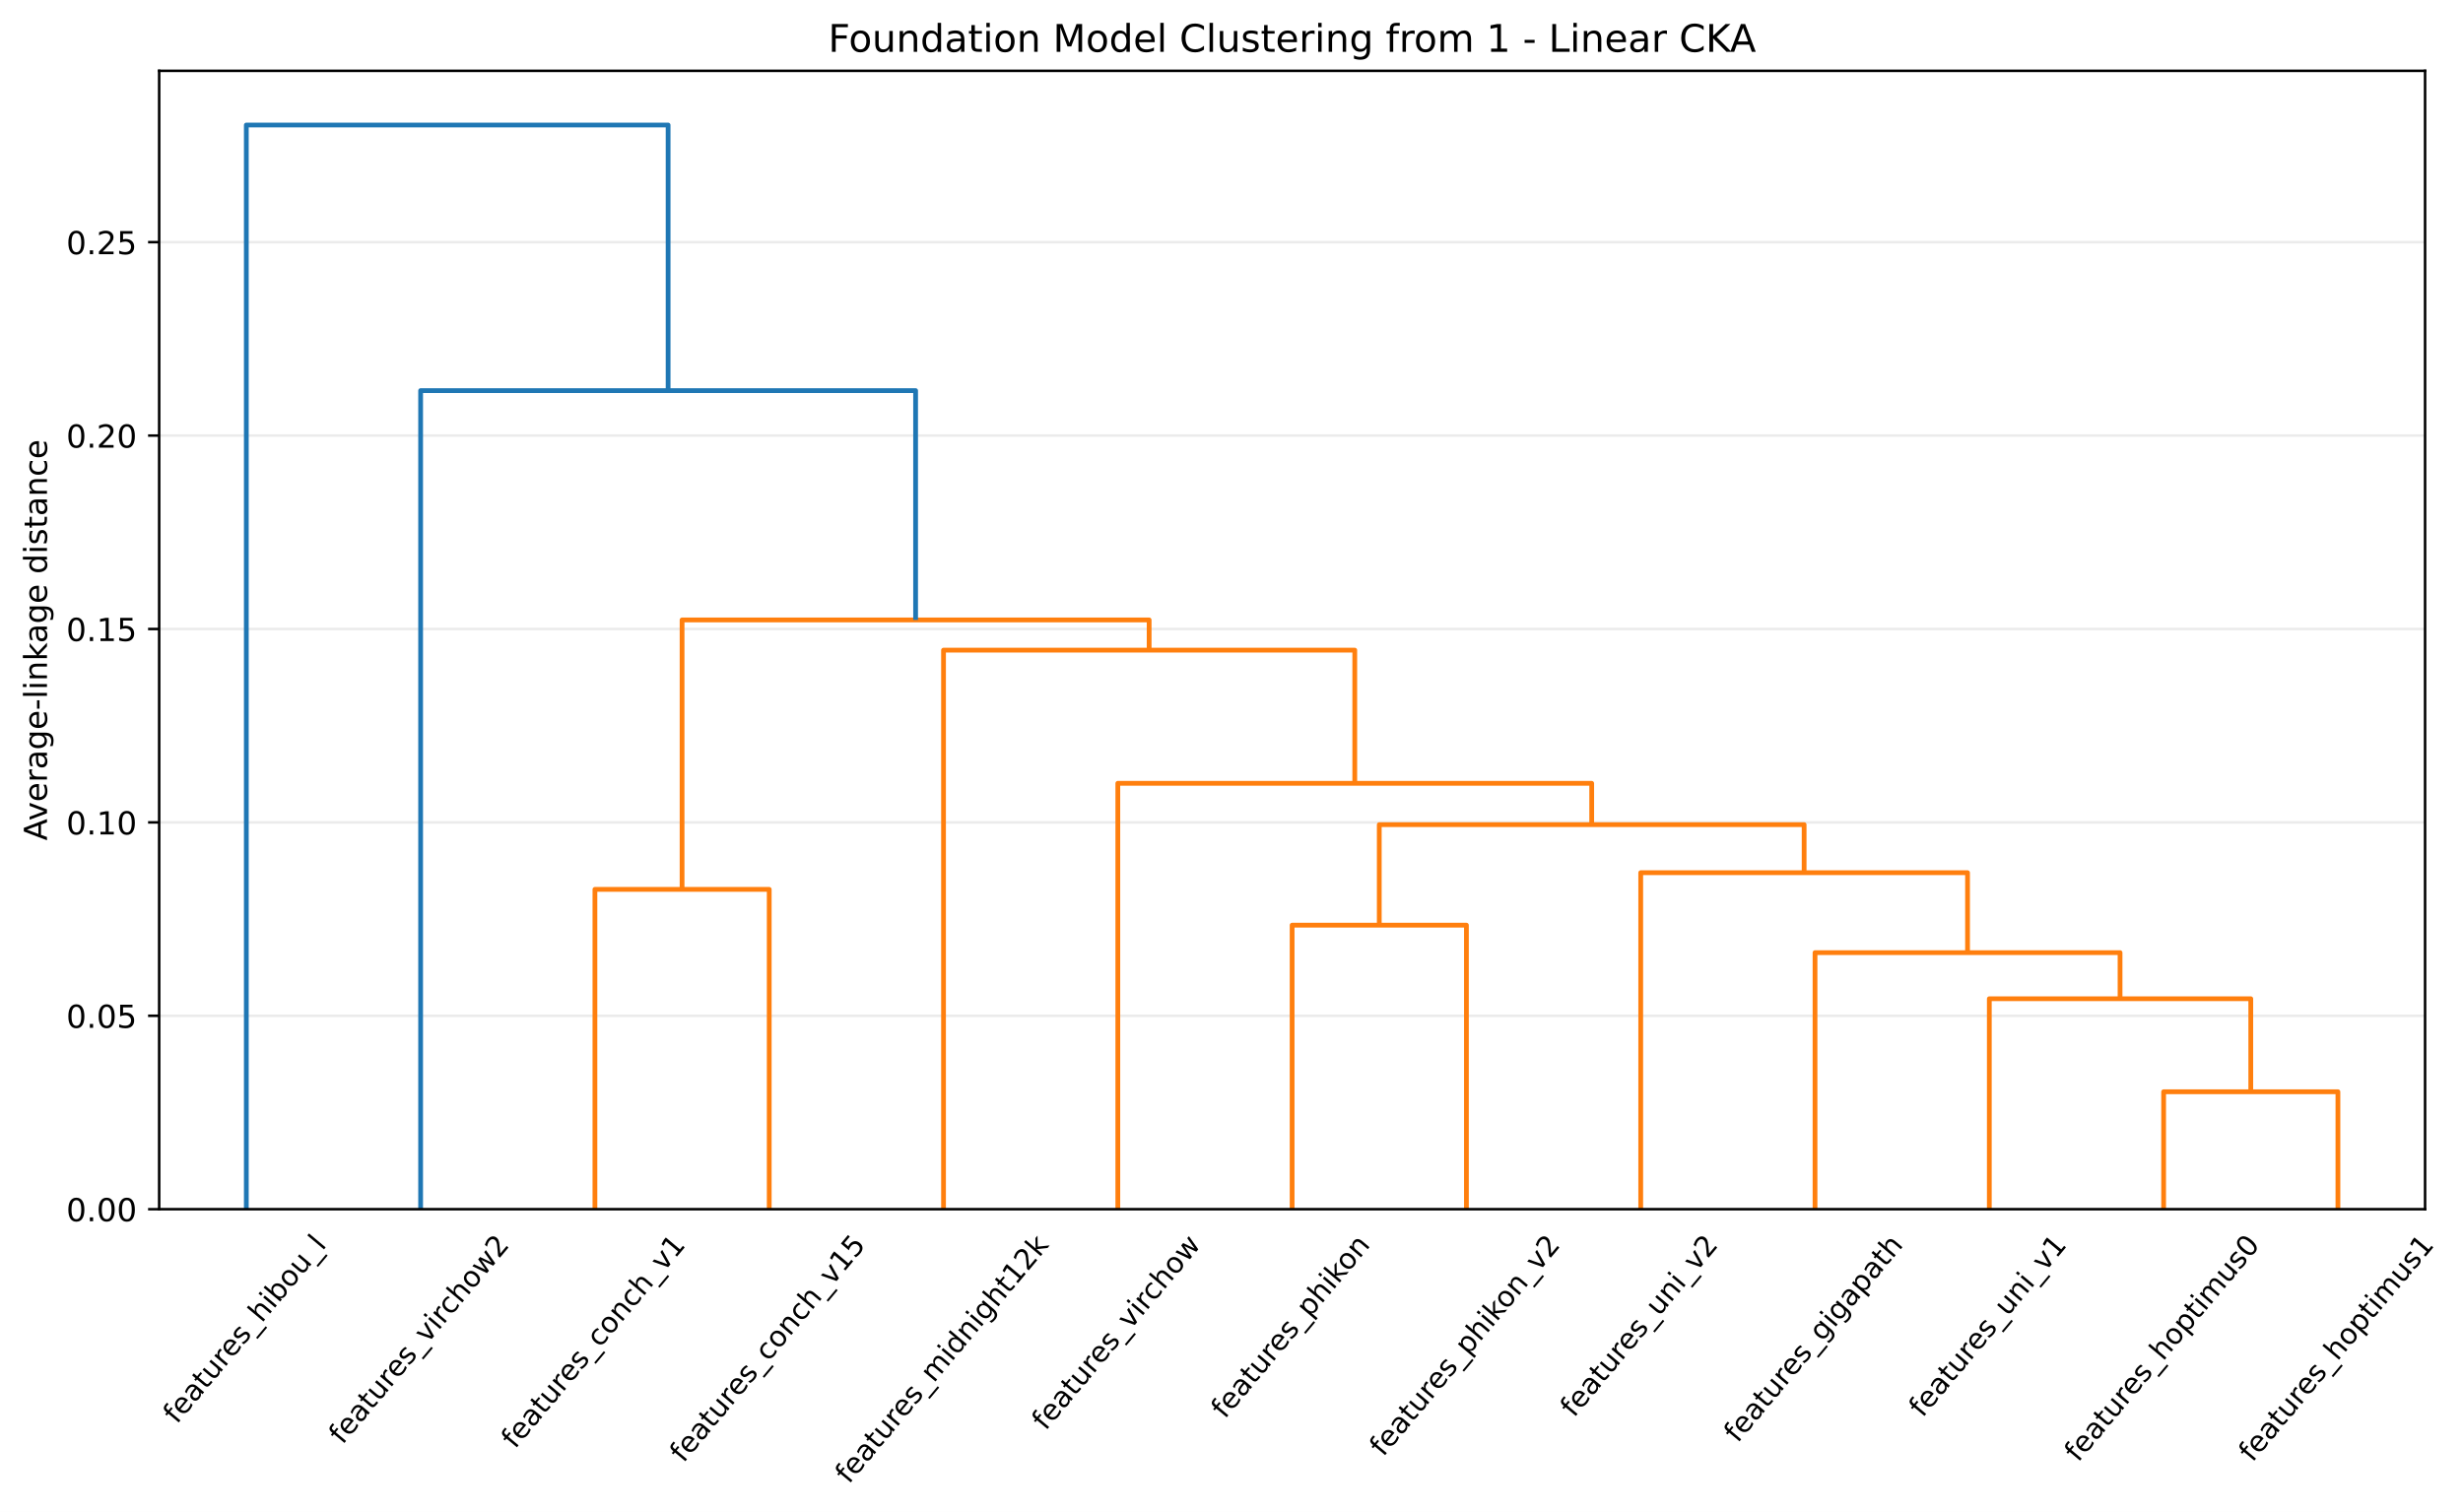
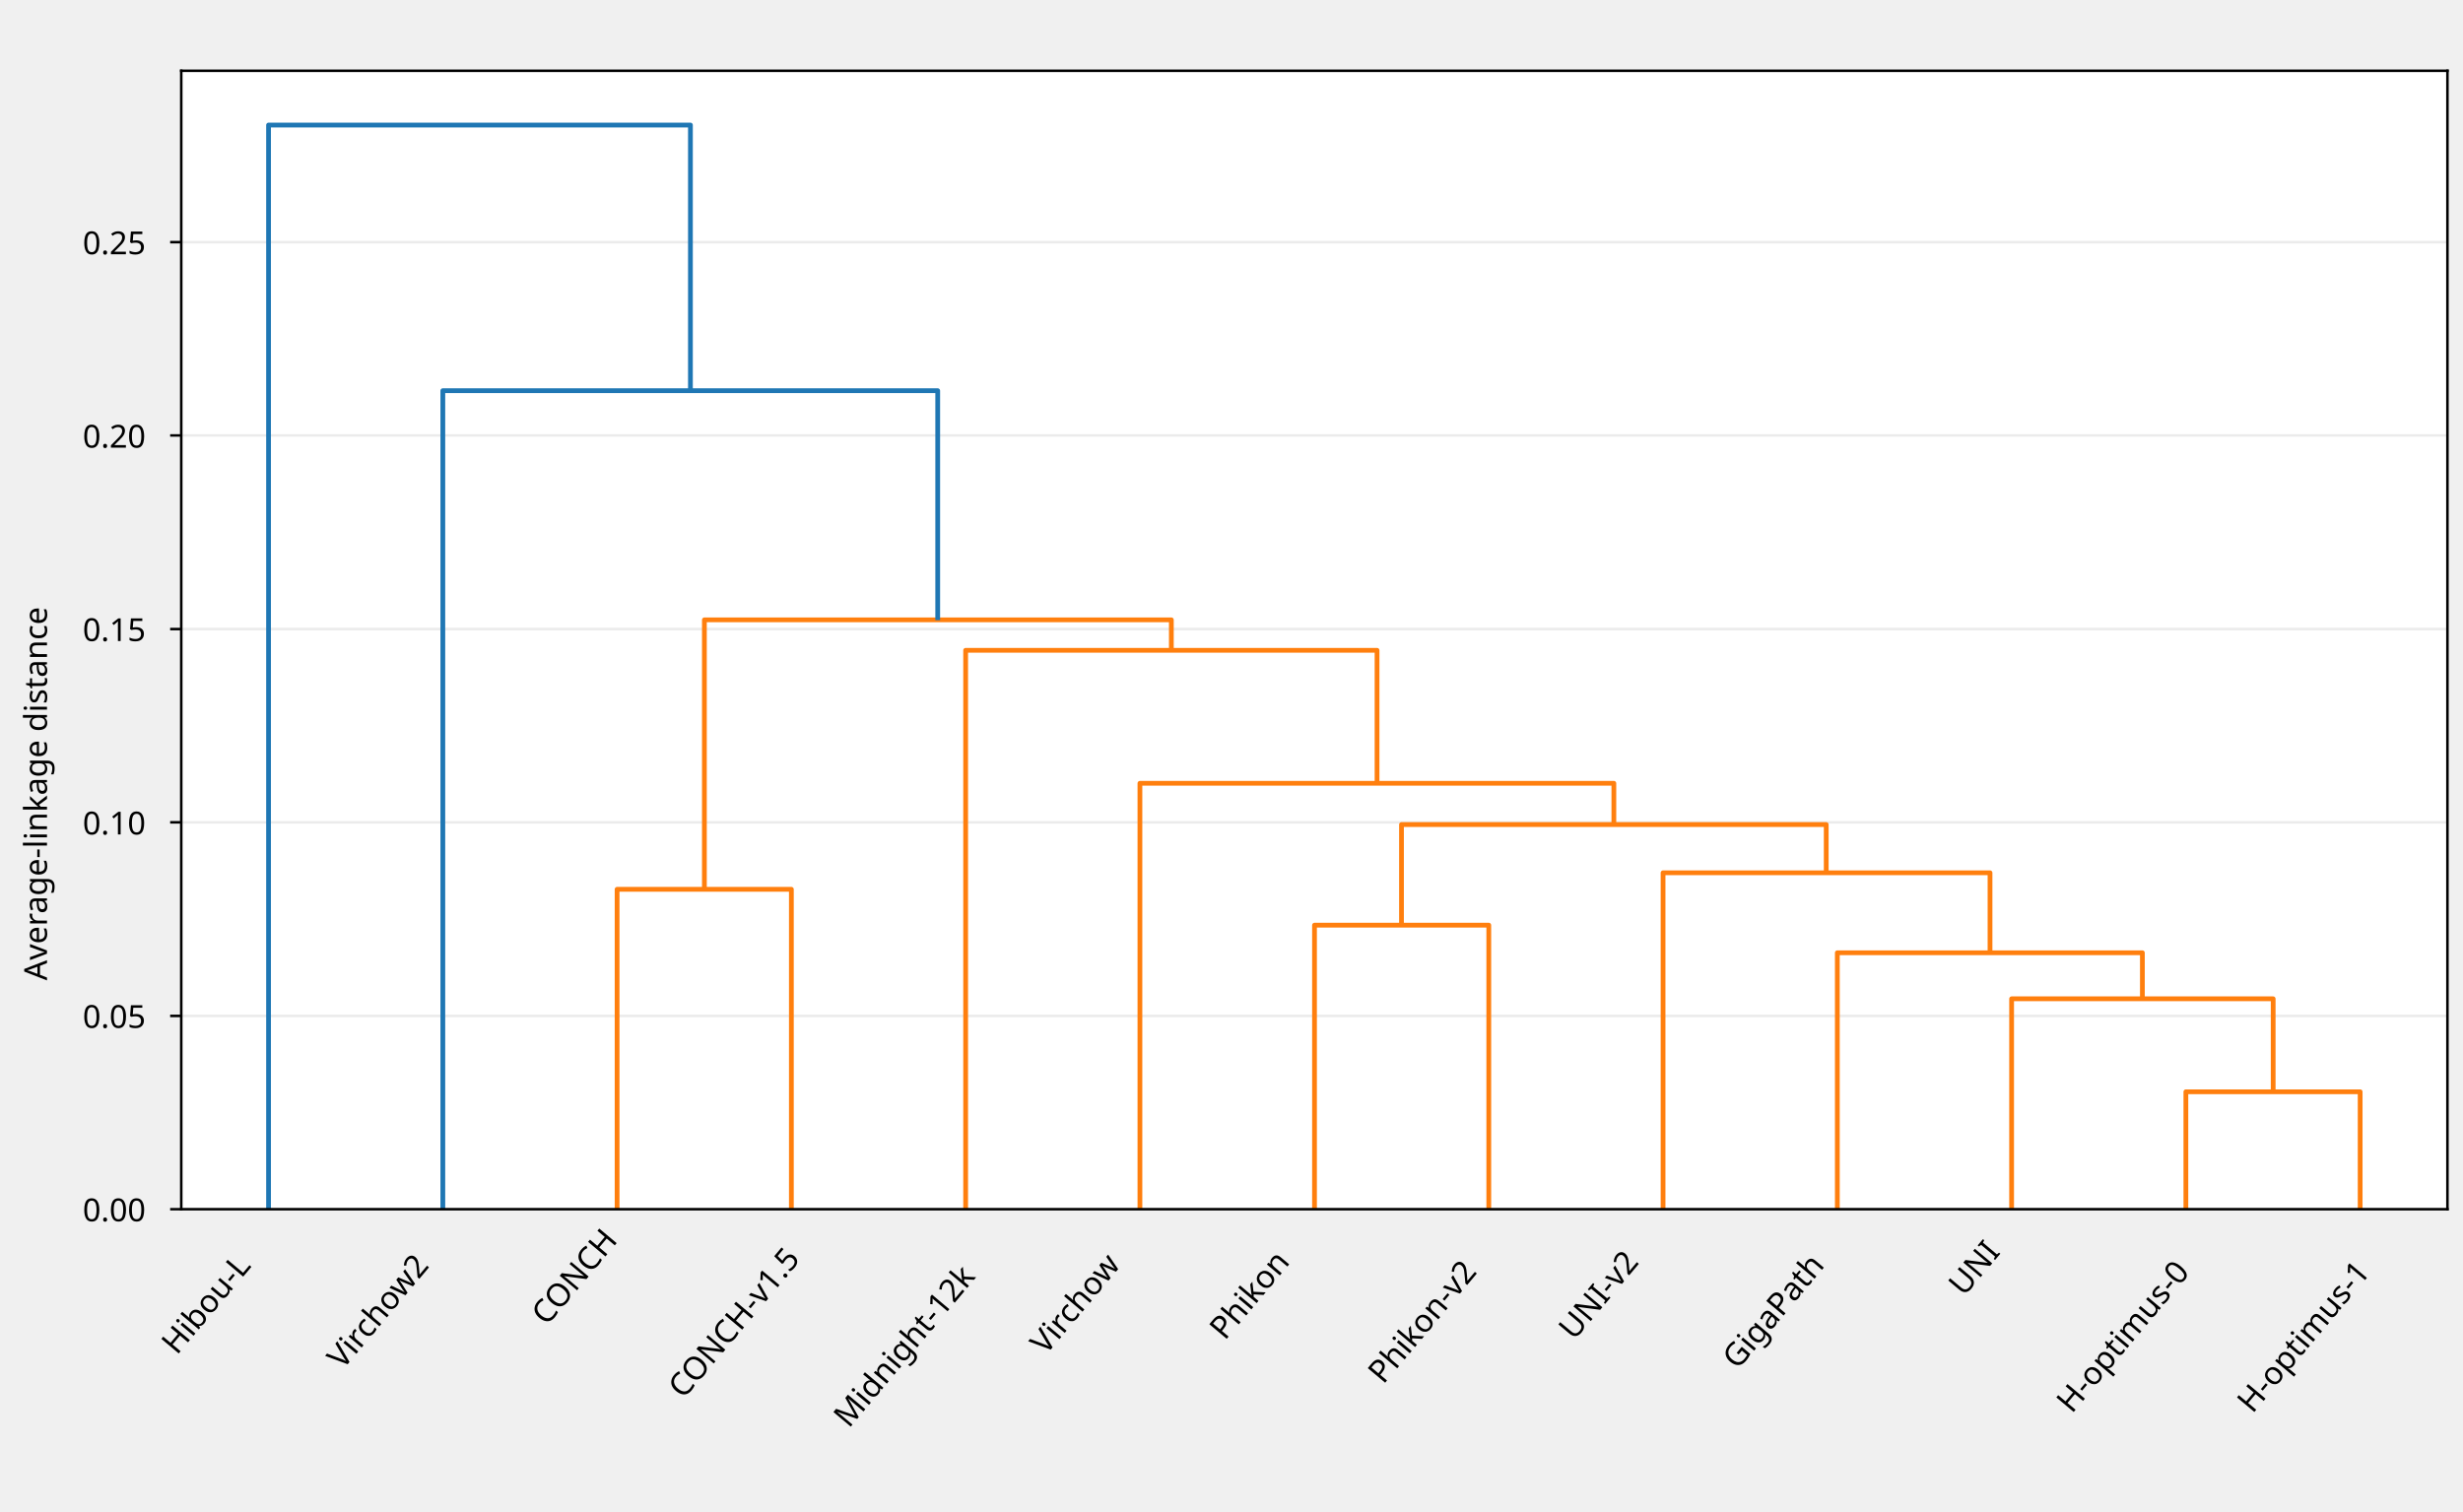
- <svg xmlns="http://www.w3.org/2000/svg" xmlns:xlink="http://www.w3.org/1999/xlink" width="775.92pt" height="476.4pt" viewBox="0 0 775.92 476.4" version="1.1">
-   <defs>
-     <style type="text/css">*{stroke-linejoin: round; stroke-linecap: butt}</style>
-   </defs>
-   <g id="figure_1">
-     <g id="patch_1">
-       <path d="M 0 476.4  L 775.92 476.4  L 775.92 0  L 0 0  z " style="fill: #ffffff" />
-     </g>
-     <g id="axes_1">
-       <g id="patch_2">
-         <path d="M 50.144 381.006  L 763.973 381.006  L 763.973 22.318  L 50.144 22.318  z " style="fill: #ffffff" />
-       </g>
-       <g id="matplotlib.axis_1">
-         <g id="xtick_1">
-           <g id="text_1">
-             <text style="font: 9px 'DejaVu Sans', 'Bitstream Vera Sans', 'Computer Modern Sans Serif', 'Lucida Grande', 'Verdana', 'Geneva', 'Lucid', 'Arial', 'Helvetica', 'Avant Garde', sans-serif" transform="translate(55.68459 448.9405) rotate(-50)">features_hibou_l</text>
-           </g>
-         </g>
-         <g id="xtick_2">
-           <g id="text_2">
-             <text style="font: 9px 'DejaVu Sans', 'Bitstream Vera Sans', 'Computer Modern Sans Serif', 'Lucida Grande', 'Verdana', 'Geneva', 'Lucid', 'Arial', 'Helvetica', 'Avant Garde', sans-serif" transform="translate(107.8814 455.4073) rotate(-50)">features_virchow2</text>
-           </g>
-         </g>
-         <g id="xtick_3">
-           <g id="text_3">
-             <text style="font: 9px 'DejaVu Sans', 'Bitstream Vera Sans', 'Computer Modern Sans Serif', 'Lucida Grande', 'Verdana', 'Geneva', 'Lucid', 'Arial', 'Helvetica', 'Avant Garde', sans-serif" transform="translate(162.2146 456.7818) rotate(-50)">features_conch_v1</text>
-           </g>
-         </g>
-         <g id="xtick_4">
-           <g id="text_4">
-             <text style="font: 9px 'DejaVu Sans', 'Bitstream Vera Sans', 'Computer Modern Sans Serif', 'Lucida Grande', 'Verdana', 'Geneva', 'Lucid', 'Arial', 'Helvetica', 'Avant Garde', sans-serif" transform="translate(215.2842 461.1684) rotate(-50)">features_conch_v15</text>
-           </g>
-         </g>
-         <g id="xtick_5">
-           <g id="text_5">
-             <text style="font: 9px 'DejaVu Sans', 'Bitstream Vera Sans', 'Computer Modern Sans Serif', 'Lucida Grande', 'Verdana', 'Geneva', 'Lucid', 'Arial', 'Helvetica', 'Avant Garde', sans-serif" transform="translate(267.3969 467.8355) rotate(-50)">features_midnight12k</text>
-           </g>
-         </g>
-         <g id="xtick_6">
-           <g id="text_6">
-             <text style="font: 9px 'DejaVu Sans', 'Bitstream Vera Sans', 'Computer Modern Sans Serif', 'Lucida Grande', 'Verdana', 'Geneva', 'Lucid', 'Arial', 'Helvetica', 'Avant Garde', sans-serif" transform="translate(329.3615 451.0207) rotate(-50)">features_virchow</text>
-           </g>
-         </g>
-         <g id="xtick_7">
-           <g id="text_7">
-             <text style="font: 9px 'DejaVu Sans', 'Bitstream Vera Sans', 'Computer Modern Sans Serif', 'Lucida Grande', 'Verdana', 'Geneva', 'Lucid', 'Arial', 'Helvetica', 'Avant Garde', sans-serif" transform="translate(385.8239 447.3204) rotate(-50)">features_phikon</text>
-           </g>
-         </g>
-         <g id="xtick_8">
-           <g id="text_8">
-             <text style="font: 9px 'DejaVu Sans', 'Bitstream Vera Sans', 'Computer Modern Sans Serif', 'Lucida Grande', 'Verdana', 'Geneva', 'Lucid', 'Arial', 'Helvetica', 'Avant Garde', sans-serif" transform="translate(435.7352 459.2347) rotate(-50)">features_phikon_v2</text>
-           </g>
-         </g>
-         <g id="xtick_9">
-           <g id="text_9">
-             <text style="font: 9px 'DejaVu Sans', 'Bitstream Vera Sans', 'Computer Modern Sans Serif', 'Lucida Grande', 'Verdana', 'Geneva', 'Lucid', 'Arial', 'Helvetica', 'Avant Garde', sans-serif" transform="translate(495.8214 446.897) rotate(-50)">features_uni_v2</text>
-           </g>
-         </g>
-         <g id="xtick_10">
-           <g id="text_10">
-             <text style="font: 9px 'DejaVu Sans', 'Bitstream Vera Sans', 'Computer Modern Sans Serif', 'Lucida Grande', 'Verdana', 'Geneva', 'Lucid', 'Arial', 'Helvetica', 'Avant Garde', sans-serif" transform="translate(547.3751 454.8967) rotate(-50)">features_gigapath</text>
-           </g>
-         </g>
-         <g id="xtick_11">
-           <g id="text_11">
-             <text style="font: 9px 'DejaVu Sans', 'Bitstream Vera Sans', 'Computer Modern Sans Serif', 'Lucida Grande', 'Verdana', 'Geneva', 'Lucid', 'Arial', 'Helvetica', 'Avant Garde', sans-serif" transform="translate(605.6413 446.897) rotate(-50)">features_uni_v1</text>
-           </g>
-         </g>
-         <g id="xtick_12">
-           <g id="text_12">
-             <text style="font: 9px 'DejaVu Sans', 'Bitstream Vera Sans', 'Computer Modern Sans Serif', 'Lucida Grande', 'Verdana', 'Geneva', 'Lucid', 'Arial', 'Helvetica', 'Avant Garde', sans-serif" transform="translate(654.645 460.9745) rotate(-50)">features_hoptimus0</text>
-           </g>
-         </g>
-         <g id="xtick_13">
-           <g id="text_13">
-             <text style="font: 9px 'DejaVu Sans', 'Bitstream Vera Sans', 'Computer Modern Sans Serif', 'Lucida Grande', 'Verdana', 'Geneva', 'Lucid', 'Arial', 'Helvetica', 'Avant Garde', sans-serif" transform="translate(709.5549 460.9745) rotate(-50)">features_hoptimus1</text>
-           </g>
-         </g>
-       </g>
-       <g id="matplotlib.axis_2">
-         <g id="ytick_1">
-           <g id="line2d_1">
-             <path d="M 50.144 381.006  L 763.973 381.006  " clip-path="url(#p29120e9574)" style="fill: none; stroke: #b0b0b0; stroke-opacity: 0.25; stroke-width: 0.8; stroke-linecap: square" />
-           </g>
-           <g id="line2d_2">
-             <defs>
-               <path id="m7b7a25d29a" d="M 0 0  L -3.5 0  " style="stroke: #000000; stroke-width: 0.8" />
-             </defs>
-             <g>
-               <use xlink:href="#m7b7a25d29a" x="50.144" y="381.006" style="stroke: #000000; stroke-width: 0.8" />
-             </g>
-           </g>
-           <g id="text_14">
-             <text style="font: 10px 'DejaVu Sans', 'Bitstream Vera Sans', 'Computer Modern Sans Serif', 'Lucida Grande', 'Verdana', 'Geneva', 'Lucid', 'Arial', 'Helvetica', 'Avant Garde', sans-serif; text-anchor: end" x="43.144" y="384.806" transform="rotate(-0 43.14375 384.8056)">0.00</text>
-           </g>
-         </g>
-         <g id="ytick_2">
-           <g id="line2d_3">
-             <path d="M 50.144 320.066  L 763.973 320.066  " clip-path="url(#p29120e9574)" style="fill: none; stroke: #b0b0b0; stroke-opacity: 0.25; stroke-width: 0.8; stroke-linecap: square" />
-           </g>
-           <g id="line2d_4">
-             <g>
-               <use xlink:href="#m7b7a25d29a" x="50.144" y="320.066" style="stroke: #000000; stroke-width: 0.8" />
-             </g>
-           </g>
-           <g id="text_15">
-             <text style="font: 10px 'DejaVu Sans', 'Bitstream Vera Sans', 'Computer Modern Sans Serif', 'Lucida Grande', 'Verdana', 'Geneva', 'Lucid', 'Arial', 'Helvetica', 'Avant Garde', sans-serif; text-anchor: end" x="43.144" y="323.865" transform="rotate(-0 43.14375 323.8654)">0.05</text>
-           </g>
-         </g>
-         <g id="ytick_3">
-           <g id="line2d_5">
-             <path d="M 50.144 259.126  L 763.973 259.126  " clip-path="url(#p29120e9574)" style="fill: none; stroke: #b0b0b0; stroke-opacity: 0.25; stroke-width: 0.8; stroke-linecap: square" />
-           </g>
-           <g id="line2d_6">
-             <g>
-               <use xlink:href="#m7b7a25d29a" x="50.144" y="259.126" style="stroke: #000000; stroke-width: 0.8" />
-             </g>
-           </g>
-           <g id="text_16">
-             <text style="font: 10px 'DejaVu Sans', 'Bitstream Vera Sans', 'Computer Modern Sans Serif', 'Lucida Grande', 'Verdana', 'Geneva', 'Lucid', 'Arial', 'Helvetica', 'Avant Garde', sans-serif; text-anchor: end" x="43.144" y="262.925" transform="rotate(-0 43.14375 262.9253)">0.10</text>
-           </g>
-         </g>
-         <g id="ytick_4">
-           <g id="line2d_7">
-             <path d="M 50.144 198.186  L 763.973 198.186  " clip-path="url(#p29120e9574)" style="fill: none; stroke: #b0b0b0; stroke-opacity: 0.25; stroke-width: 0.8; stroke-linecap: square" />
-           </g>
-           <g id="line2d_8">
-             <g>
-               <use xlink:href="#m7b7a25d29a" x="50.144" y="198.186" style="stroke: #000000; stroke-width: 0.8" />
-             </g>
-           </g>
-           <g id="text_17">
-             <text style="font: 10px 'DejaVu Sans', 'Bitstream Vera Sans', 'Computer Modern Sans Serif', 'Lucida Grande', 'Verdana', 'Geneva', 'Lucid', 'Arial', 'Helvetica', 'Avant Garde', sans-serif; text-anchor: end" x="43.144" y="201.985" transform="rotate(-0 43.14375 201.9851)">0.15</text>
-           </g>
-         </g>
-         <g id="ytick_5">
-           <g id="line2d_9">
-             <path d="M 50.144 137.246  L 763.973 137.246  " clip-path="url(#p29120e9574)" style="fill: none; stroke: #b0b0b0; stroke-opacity: 0.25; stroke-width: 0.8; stroke-linecap: square" />
-           </g>
-           <g id="line2d_10">
-             <g>
-               <use xlink:href="#m7b7a25d29a" x="50.144" y="137.246" style="stroke: #000000; stroke-width: 0.8" />
-             </g>
-           </g>
-           <g id="text_18">
-             <text style="font: 10px 'DejaVu Sans', 'Bitstream Vera Sans', 'Computer Modern Sans Serif', 'Lucida Grande', 'Verdana', 'Geneva', 'Lucid', 'Arial', 'Helvetica', 'Avant Garde', sans-serif; text-anchor: end" x="43.144" y="141.045" transform="rotate(-0 43.14375 141.0449)">0.20</text>
-           </g>
-         </g>
-         <g id="ytick_6">
-           <g id="line2d_11">
-             <path d="M 50.144 76.306  L 763.973 76.306  " clip-path="url(#p29120e9574)" style="fill: none; stroke: #b0b0b0; stroke-opacity: 0.25; stroke-width: 0.8; stroke-linecap: square" />
-           </g>
-           <g id="line2d_12">
-             <g>
-               <use xlink:href="#m7b7a25d29a" x="50.144" y="76.306" style="stroke: #000000; stroke-width: 0.8" />
-             </g>
-           </g>
-           <g id="text_19">
-             <text style="font: 10px 'DejaVu Sans', 'Bitstream Vera Sans', 'Computer Modern Sans Serif', 'Lucida Grande', 'Verdana', 'Geneva', 'Lucid', 'Arial', 'Helvetica', 'Avant Garde', sans-serif; text-anchor: end" x="43.144" y="80.105" transform="rotate(-0 43.14375 80.10473)">0.25</text>
-           </g>
-         </g>
-         <g id="text_20">
-           <text style="font: 10px 'DejaVu Sans', 'Bitstream Vera Sans', 'Computer Modern Sans Serif', 'Lucida Grande', 'Verdana', 'Geneva', 'Lucid', 'Arial', 'Helvetica', 'Avant Garde', sans-serif; text-anchor: middle" x="14.798" y="201.662" transform="rotate(-90 14.79844 201.6623)">Average-linkage distance</text>
-         </g>
-       </g>
-       <g id="LineCollection_1">
-         <path d="M 187.419 381.006  L 187.419 280.23  L 242.329 280.23  L 242.329 381.006  " clip-path="url(#p29120e9574)" style="fill: none; stroke: #ff7f0e; stroke-width: 1.5" />
-         <path d="M 407.058 381.006  L 407.058 291.51  L 461.968 291.51  L 461.968 381.006  " clip-path="url(#p29120e9574)" style="fill: none; stroke: #ff7f0e; stroke-width: 1.5" />
-         <path d="M 681.608 381.006  L 681.608 344  L 736.518 344  L 736.518 381.006  " clip-path="url(#p29120e9574)" style="fill: none; stroke: #ff7f0e; stroke-width: 1.5" />
-         <path d="M 626.698 381.006  L 626.698 314.691  L 709.063 314.691  L 709.063 344  " clip-path="url(#p29120e9574)" style="fill: none; stroke: #ff7f0e; stroke-width: 1.5" />
-         <path d="M 571.788 381.006  L 571.788 300.164  L 667.88 300.164  L 667.88 314.691  " clip-path="url(#p29120e9574)" style="fill: none; stroke: #ff7f0e; stroke-width: 1.5" />
-         <path d="M 516.878 381.006  L 516.878 274.974  L 619.834 274.974  L 619.834 300.164  " clip-path="url(#p29120e9574)" style="fill: none; stroke: #ff7f0e; stroke-width: 1.5" />
-         <path d="M 434.513 291.51  L 434.513 259.837  L 568.356 259.837  L 568.356 274.974  " clip-path="url(#p29120e9574)" style="fill: none; stroke: #ff7f0e; stroke-width: 1.5" />
-         <path d="M 352.148 381.006  L 352.148 246.813  L 501.435 246.813  L 501.435 259.837  " clip-path="url(#p29120e9574)" style="fill: none; stroke: #ff7f0e; stroke-width: 1.5" />
-         <path d="M 297.238 381.006  L 297.238 204.855  L 426.792 204.855  L 426.792 246.813  " clip-path="url(#p29120e9574)" style="fill: none; stroke: #ff7f0e; stroke-width: 1.5" />
-         <path d="M 214.874 280.23  L 214.874 195.334  L 362.015 195.334  L 362.015 204.855  " clip-path="url(#p29120e9574)" style="fill: none; stroke: #ff7f0e; stroke-width: 1.5" />
-       </g>
-       <g id="LineCollection_2">
-         <path d="M 132.509 381.006  L 132.509 123.079  L 288.444 123.079  L 288.444 195.334  " clip-path="url(#p29120e9574)" style="fill: none; stroke: #1f77b4; stroke-width: 1.5" />
-         <path d="M 77.599 381.006  L 77.599 39.399  L 210.476 39.399  L 210.476 123.079  " clip-path="url(#p29120e9574)" style="fill: none; stroke: #1f77b4; stroke-width: 1.5" />
-       </g>
-       <g id="patch_3">
-         <path d="M 50.144 381.006  L 50.144 22.318  " style="fill: none; stroke: #000000; stroke-width: 0.8; stroke-linejoin: miter; stroke-linecap: square" />
-       </g>
-       <g id="patch_4">
-         <path d="M 763.973 381.006  L 763.973 22.318  " style="fill: none; stroke: #000000; stroke-width: 0.8; stroke-linejoin: miter; stroke-linecap: square" />
-       </g>
-       <g id="patch_5">
-         <path d="M 50.144 381.006  L 763.973 381.006  " style="fill: none; stroke: #000000; stroke-width: 0.8; stroke-linejoin: miter; stroke-linecap: square" />
-       </g>
-       <g id="patch_6">
-         <path d="M 50.144 22.318  L 763.973 22.318  " style="fill: none; stroke: #000000; stroke-width: 0.8; stroke-linejoin: miter; stroke-linecap: square" />
-       </g>
-       <g id="text_21">
-         <text style="font: 12px 'DejaVu Sans', 'Bitstream Vera Sans', 'Computer Modern Sans Serif', 'Lucida Grande', 'Verdana', 'Geneva', 'Lucid', 'Arial', 'Helvetica', 'Avant Garde', sans-serif; text-anchor: middle" x="407.058" y="16.318" transform="rotate(-0 407.0583 16.31812)">Foundation Model Clustering from 1 - Linear CKA</text>
-       </g>
-     </g>
-   </g>
-   <defs>
-     <clipPath id="p29120e9574">
-       <rect x="50.144" y="22.318" width="713.829" height="358.688" />
-     </clipPath>
-   </defs>
+ <svg xmlns="http://www.w3.org/2000/svg" xmlns:xlink="http://www.w3.org/1999/xlink" version="1.1" id="图层_1" x="0px" y="0px" viewBox="0 0 775.9 476.4" style="enable-background:new 0 0 775.9 476.4;" xml:space="preserve">
+   <style type="text/css">
+ 	.st0{fill:#FFFFFF;}
+ 	.st1{font-family:'DejaVuSansMono-Bold';}
+ 	.st2{font-size:10px;}
+ 	
+ 		.st3{clip-path:url(#SVGID_2_);fill:none;stroke:#B0B0B0;stroke-width:0.8;stroke-linecap:square;stroke-linejoin:round;stroke-opacity:0.25;}
+ 	.st4{stroke:#000000;stroke-width:0.8;stroke-linejoin:round;}
+ 	
+ 		.st5{clip-path:url(#SVGID_4_);fill:none;stroke:#B0B0B0;stroke-width:0.8;stroke-linecap:square;stroke-linejoin:round;stroke-opacity:0.25;}
+ 	
+ 		.st6{clip-path:url(#SVGID_6_);fill:none;stroke:#B0B0B0;stroke-width:0.8;stroke-linecap:square;stroke-linejoin:round;stroke-opacity:0.25;}
+ 	
+ 		.st7{clip-path:url(#SVGID_8_);fill:none;stroke:#B0B0B0;stroke-width:0.8;stroke-linecap:square;stroke-linejoin:round;stroke-opacity:0.25;}
+ 	
+ 		.st8{clip-path:url(#SVGID_10_);fill:none;stroke:#B0B0B0;stroke-width:0.8;stroke-linecap:square;stroke-linejoin:round;stroke-opacity:0.25;}
+ 	
+ 		.st9{clip-path:url(#SVGID_12_);fill:none;stroke:#B0B0B0;stroke-width:0.8;stroke-linecap:square;stroke-linejoin:round;stroke-opacity:0.25;}
+ 	.st10{clip-path:url(#SVGID_14_);fill:none;stroke:#FF7F0E;stroke-width:1.5;stroke-linejoin:round;}
+ 	.st11{clip-path:url(#SVGID_16_);fill:none;stroke:#FF7F0E;stroke-width:1.5;stroke-linejoin:round;}
+ 	.st12{clip-path:url(#SVGID_18_);fill:none;stroke:#FF7F0E;stroke-width:1.5;stroke-linejoin:round;}
+ 	.st13{clip-path:url(#SVGID_20_);fill:none;stroke:#FF7F0E;stroke-width:1.5;stroke-linejoin:round;}
+ 	.st14{clip-path:url(#SVGID_22_);fill:none;stroke:#FF7F0E;stroke-width:1.5;stroke-linejoin:round;}
+ 	.st15{clip-path:url(#SVGID_24_);fill:none;stroke:#FF7F0E;stroke-width:1.5;stroke-linejoin:round;}
+ 	.st16{clip-path:url(#SVGID_26_);fill:none;stroke:#FF7F0E;stroke-width:1.5;stroke-linejoin:round;}
+ 	.st17{clip-path:url(#SVGID_28_);fill:none;stroke:#FF7F0E;stroke-width:1.5;stroke-linejoin:round;}
+ 	.st18{clip-path:url(#SVGID_30_);fill:none;stroke:#FF7F0E;stroke-width:1.5;stroke-linejoin:round;}
+ 	.st19{clip-path:url(#SVGID_32_);fill:none;stroke:#FF7F0E;stroke-width:1.5;stroke-linejoin:round;}
+ 	.st20{clip-path:url(#SVGID_34_);fill:none;stroke:#1F77B4;stroke-width:1.5;stroke-linejoin:round;}
+ 	.st21{clip-path:url(#SVGID_36_);fill:none;stroke:#1F77B4;stroke-width:1.5;stroke-linejoin:round;}
+ 	.st22{fill:none;stroke:#000000;stroke-width:0.8;stroke-linecap:square;}
+ </style>
+   <g id="patch_2">
+     <path class="st0" d="M57.1,381H771V22.3H57.1V381z" />
+   </g>
+   <g id="xtick_1">
+     <g id="text_1">
+       <text transform="matrix(0.6428 -0.766 0.766 0.6428 55.6846 427.1765)" class="st1 st2">Hibou-L</text>
+     </g>
+   </g>
+   <g id="xtick_2">
+     <g id="text_2">
+       <text transform="matrix(0.6428 -0.766 0.766 0.6428 107.8814 431.7888)" class="st1 st2">Virchow2</text>
+     </g>
+   </g>
+   <g id="xtick_3">
+     <g id="text_3">
+       <text transform="matrix(0.6428 -0.766 0.766 0.6428 172.2146 417.9539)" class="st1 st2">CONCH</text>
+     </g>
+   </g>
+   <g id="xtick_4">
+     <g id="text_4">
+       <text transform="matrix(0.6428 -0.766 0.766 0.6428 215.2842 441.0125)" class="st1 st2">CONCH-v1.5</text>
+     </g>
+   </g>
+   <g id="xtick_5">
+     <g id="text_5">
+       <text transform="matrix(0.6428 -0.766 0.766 0.6428 267.397 450.2351)" class="st1 st2">Midnight-12k</text>
+     </g>
+   </g>
+   <g id="xtick_6">
+     <g id="text_6">
+       <text transform="matrix(0.6428 -0.766 0.766 0.6428 329.3616 427.1765)" class="st1 st2">Virchow</text>
+     </g>
+   </g>
+   <g id="xtick_7">
+     <g id="text_7">
+       <text transform="matrix(0.6428 -0.766 0.766 0.6428 385.824 422.5642)" class="st1 st2">Phikon</text>
+     </g>
+   </g>
+   <g id="xtick_8">
+     <g id="text_8">
+       <text transform="matrix(0.6428 -0.766 0.766 0.6428 435.7351 436.4002)" class="st1 st2">Phikon-v2</text>
+     </g>
+   </g>
+   <g id="xtick_9">
+     <g id="text_9">
+       <text transform="matrix(0.6428 -0.766 0.766 0.6428 495.8215 422.5642)" class="st1 st2">UNI-v2</text>
+     </g>
+   </g>
+   <g id="xtick_10">
+     <g id="text_10">
+       <text transform="matrix(0.6428 -0.766 0.766 0.6428 547.3752 431.7888)" class="st1 st2">GigaPath</text>
+     </g>
+   </g>
+   <g id="xtick_11">
+     <g id="text_11">
+       <text transform="matrix(0.6428 -0.766 0.766 0.6428 618.6414 408.7303)" class="st1 st2">UNI</text>
+     </g>
+   </g>
+   <g id="xtick_12">
+     <g id="text_12">
+       <text transform="matrix(0.6428 -0.766 0.766 0.6428 652.645 445.6228)" class="st1 st2">H-optimus-0</text>
+     </g>
+   </g>
+   <g id="xtick_13">
+     <g id="text_13">
+       <text transform="matrix(0.6428 -0.766 0.766 0.6428 709.5549 445.6228)" class="st1 st2">H-optimus-1</text>
+     </g>
+   </g>
+   <g>
+     <g>
+       <g>
+         <defs>
+           <rect id="SVGID_1_" x="57.1" y="22.3" width="713.8" height="358.7" />
+         </defs>
+         <clipPath id="SVGID_2_">
+           <use xlink:href="#SVGID_1_" style="overflow:visible;" />
+         </clipPath>
+         <path class="st3" d="M57.1,381H771" />
+       </g>
+     </g>
+   </g>
+   <g>
+     <g>
+       <path id="m7b7a25d29a" class="st4" d="M57.1,381h-3.5" />
+     </g>
+   </g>
+   <text transform="matrix(1 0 0 1 26.0617 384.8056)" class="st1 st2">0.00</text>
+   <g>
+     <g>
+       <g>
+         <defs>
+           <rect id="SVGID_3_" x="57.1" y="22.3" width="713.8" height="358.7" />
+         </defs>
+         <clipPath id="SVGID_4_">
+           <use xlink:href="#SVGID_3_" style="overflow:visible;" />
+         </clipPath>
+         <path class="st5" d="M57.1,320.1H771" />
+       </g>
+     </g>
+   </g>
+   <g>
+     <g>
+       <path id="m7b7a25d29a_1_" class="st4" d="M57.1,320.1h-3.5" />
+     </g>
+   </g>
+   <text transform="matrix(1 0 0 1 26.0617 323.8654)" class="st1 st2">0.05</text>
+   <g>
+     <g>
+       <g>
+         <defs>
+           <rect id="SVGID_5_" x="57.1" y="22.3" width="713.8" height="358.7" />
+         </defs>
+         <clipPath id="SVGID_6_">
+           <use xlink:href="#SVGID_5_" style="overflow:visible;" />
+         </clipPath>
+         <path class="st6" d="M57.1,259.1H771" />
+       </g>
+     </g>
+   </g>
+   <g>
+     <g>
+       <path id="m7b7a25d29a_2_" class="st4" d="M57.1,259.1h-3.5" />
+     </g>
+   </g>
+   <text transform="matrix(1 0 0 1 26.0617 262.9253)" class="st1 st2">0.10</text>
+   <g>
+     <g>
+       <g>
+         <defs>
+           <rect id="SVGID_7_" x="57.1" y="22.3" width="713.8" height="358.7" />
+         </defs>
+         <clipPath id="SVGID_8_">
+           <use xlink:href="#SVGID_7_" style="overflow:visible;" />
+         </clipPath>
+         <path class="st7" d="M57.1,198.2H771" />
+       </g>
+     </g>
+   </g>
+   <g>
+     <g>
+       <path id="m7b7a25d29a_3_" class="st4" d="M57.1,198.2h-3.5" />
+     </g>
+   </g>
+   <text transform="matrix(1 0 0 1 26.0617 201.9851)" class="st1 st2">0.15</text>
+   <g>
+     <g>
+       <g>
+         <defs>
+           <rect id="SVGID_9_" x="57.1" y="22.3" width="713.8" height="358.7" />
+         </defs>
+         <clipPath id="SVGID_10_">
+           <use xlink:href="#SVGID_9_" style="overflow:visible;" />
+         </clipPath>
+         <path class="st8" d="M57.1,137.2H771" />
+       </g>
+     </g>
+   </g>
+   <g>
+     <g>
+       <path id="m7b7a25d29a_4_" class="st4" d="M57.1,137.2h-3.5" />
+     </g>
+   </g>
+   <text transform="matrix(1 0 0 1 26.0617 141.0449)" class="st1 st2">0.20</text>
+   <g>
+     <g>
+       <g>
+         <defs>
+           <rect id="SVGID_11_" x="57.1" y="22.3" width="713.8" height="358.7" />
+         </defs>
+         <clipPath id="SVGID_12_">
+           <use xlink:href="#SVGID_11_" style="overflow:visible;" />
+         </clipPath>
+         <path class="st9" d="M57.1,76.3H771" />
+       </g>
+     </g>
+   </g>
+   <g>
+     <g>
+       <path id="m7b7a25d29a_5_" class="st4" d="M57.1,76.3h-3.5" />
+     </g>
+   </g>
+   <text transform="matrix(1 0 0 1 26.0617 80.1047)" class="st1 st2">0.25</text>
+   <g id="text_20">
+     <text transform="matrix(6.123234e-17 -1 1 6.123234e-17 14.7985 308.9082)" class="st1 st2">Average-linkage distance</text>
+   </g>
+   <g id="LineCollection_1">
+     <g>
+       <g>
+         <g>
+           <defs>
+             <rect id="SVGID_13_" x="57.1" y="22.3" width="713.8" height="358.7" />
+           </defs>
+           <clipPath id="SVGID_14_">
+             <use xlink:href="#SVGID_13_" style="overflow:visible;" />
+           </clipPath>
+           <path class="st10" d="M194.4,381V280.2h54.9V381" />
+         </g>
+       </g>
+     </g>
+     <g>
+       <g>
+         <g>
+           <defs>
+             <rect id="SVGID_15_" x="57.1" y="22.3" width="713.8" height="358.7" />
+           </defs>
+           <clipPath id="SVGID_16_">
+             <use xlink:href="#SVGID_15_" style="overflow:visible;" />
+           </clipPath>
+           <path class="st11" d="M414.1,381v-89.5H469V381" />
+         </g>
+       </g>
+     </g>
+     <g>
+       <g>
+         <g>
+           <defs>
+             <rect id="SVGID_17_" x="57.1" y="22.3" width="713.8" height="358.7" />
+           </defs>
+           <clipPath id="SVGID_18_">
+             <use xlink:href="#SVGID_17_" style="overflow:visible;" />
+           </clipPath>
+           <path class="st12" d="M688.6,381v-37h54.9v37" />
+         </g>
+       </g>
+     </g>
+     <g>
+       <g>
+         <g>
+           <defs>
+             <rect id="SVGID_19_" x="57.1" y="22.3" width="713.8" height="358.7" />
+           </defs>
+           <clipPath id="SVGID_20_">
+             <use xlink:href="#SVGID_19_" style="overflow:visible;" />
+           </clipPath>
+           <path class="st13" d="M633.7,381v-66.3h82.4V344" />
+         </g>
+       </g>
+     </g>
+     <g>
+       <g>
+         <g>
+           <defs>
+             <rect id="SVGID_21_" x="57.1" y="22.3" width="713.8" height="358.7" />
+           </defs>
+           <clipPath id="SVGID_22_">
+             <use xlink:href="#SVGID_21_" style="overflow:visible;" />
+           </clipPath>
+           <path class="st14" d="M578.8,381v-80.8h96.1v14.5" />
+         </g>
+       </g>
+     </g>
+     <g>
+       <g>
+         <g>
+           <defs>
+             <rect id="SVGID_23_" x="57.1" y="22.3" width="713.8" height="358.7" />
+           </defs>
+           <clipPath id="SVGID_24_">
+             <use xlink:href="#SVGID_23_" style="overflow:visible;" />
+           </clipPath>
+           <path class="st15" d="M523.9,381V275h103v25.2" />
+         </g>
+       </g>
+     </g>
+     <g>
+       <g>
+         <g>
+           <defs>
+             <rect id="SVGID_25_" x="57.1" y="22.3" width="713.8" height="358.7" />
+           </defs>
+           <clipPath id="SVGID_26_">
+             <use xlink:href="#SVGID_25_" style="overflow:visible;" />
+           </clipPath>
+           <path class="st16" d="M441.5,291.5v-31.7h133.8V275" />
+         </g>
+       </g>
+     </g>
+     <g>
+       <g>
+         <g>
+           <defs>
+             <rect id="SVGID_27_" x="57.1" y="22.3" width="713.8" height="358.7" />
+           </defs>
+           <clipPath id="SVGID_28_">
+             <use xlink:href="#SVGID_27_" style="overflow:visible;" />
+           </clipPath>
+           <path class="st17" d="M359.1,381V246.8h149.3v13" />
+         </g>
+       </g>
+     </g>
+     <g>
+       <g>
+         <g>
+           <defs>
+             <rect id="SVGID_29_" x="57.1" y="22.3" width="713.8" height="358.7" />
+           </defs>
+           <clipPath id="SVGID_30_">
+             <use xlink:href="#SVGID_29_" style="overflow:visible;" />
+           </clipPath>
+           <path class="st18" d="M304.2,381V204.9h129.6v42" />
+         </g>
+       </g>
+     </g>
+     <g>
+       <g>
+         <g>
+           <defs>
+             <rect id="SVGID_31_" x="57.1" y="22.3" width="713.8" height="358.7" />
+           </defs>
+           <clipPath id="SVGID_32_">
+             <use xlink:href="#SVGID_31_" style="overflow:visible;" />
+           </clipPath>
+           <path class="st19" d="M221.9,280.2v-84.9H369v9.5" />
+         </g>
+       </g>
+     </g>
+   </g>
+   <g id="LineCollection_2">
+     <g>
+       <g>
+         <g>
+           <defs>
+             <rect id="SVGID_33_" x="57.1" y="22.3" width="713.8" height="358.7" />
+           </defs>
+           <clipPath id="SVGID_34_">
+             <use xlink:href="#SVGID_33_" style="overflow:visible;" />
+           </clipPath>
+           <path class="st20" d="M139.5,381V123.1h155.9v72.3" />
+         </g>
+       </g>
+     </g>
+     <g>
+       <g>
+         <g>
+           <defs>
+             <rect id="SVGID_35_" x="57.1" y="22.3" width="713.8" height="358.7" />
+           </defs>
+           <clipPath id="SVGID_36_">
+             <use xlink:href="#SVGID_35_" style="overflow:visible;" />
+           </clipPath>
+           <path class="st21" d="M84.6,381V39.4h132.9v83.7" />
+         </g>
+       </g>
+     </g>
+   </g>
+   <g id="patch_3">
+     <path class="st22" d="M57.1,381V22.3" />
+   </g>
+   <g id="patch_4">
+     <path class="st22" d="M771,381V22.3" />
+   </g>
+   <g id="patch_5">
+     <path class="st22" d="M57.1,381H771" />
+   </g>
+   <g id="patch_6">
+     <path class="st22" d="M57.1,22.3H771" />
+   </g>
</svg>
